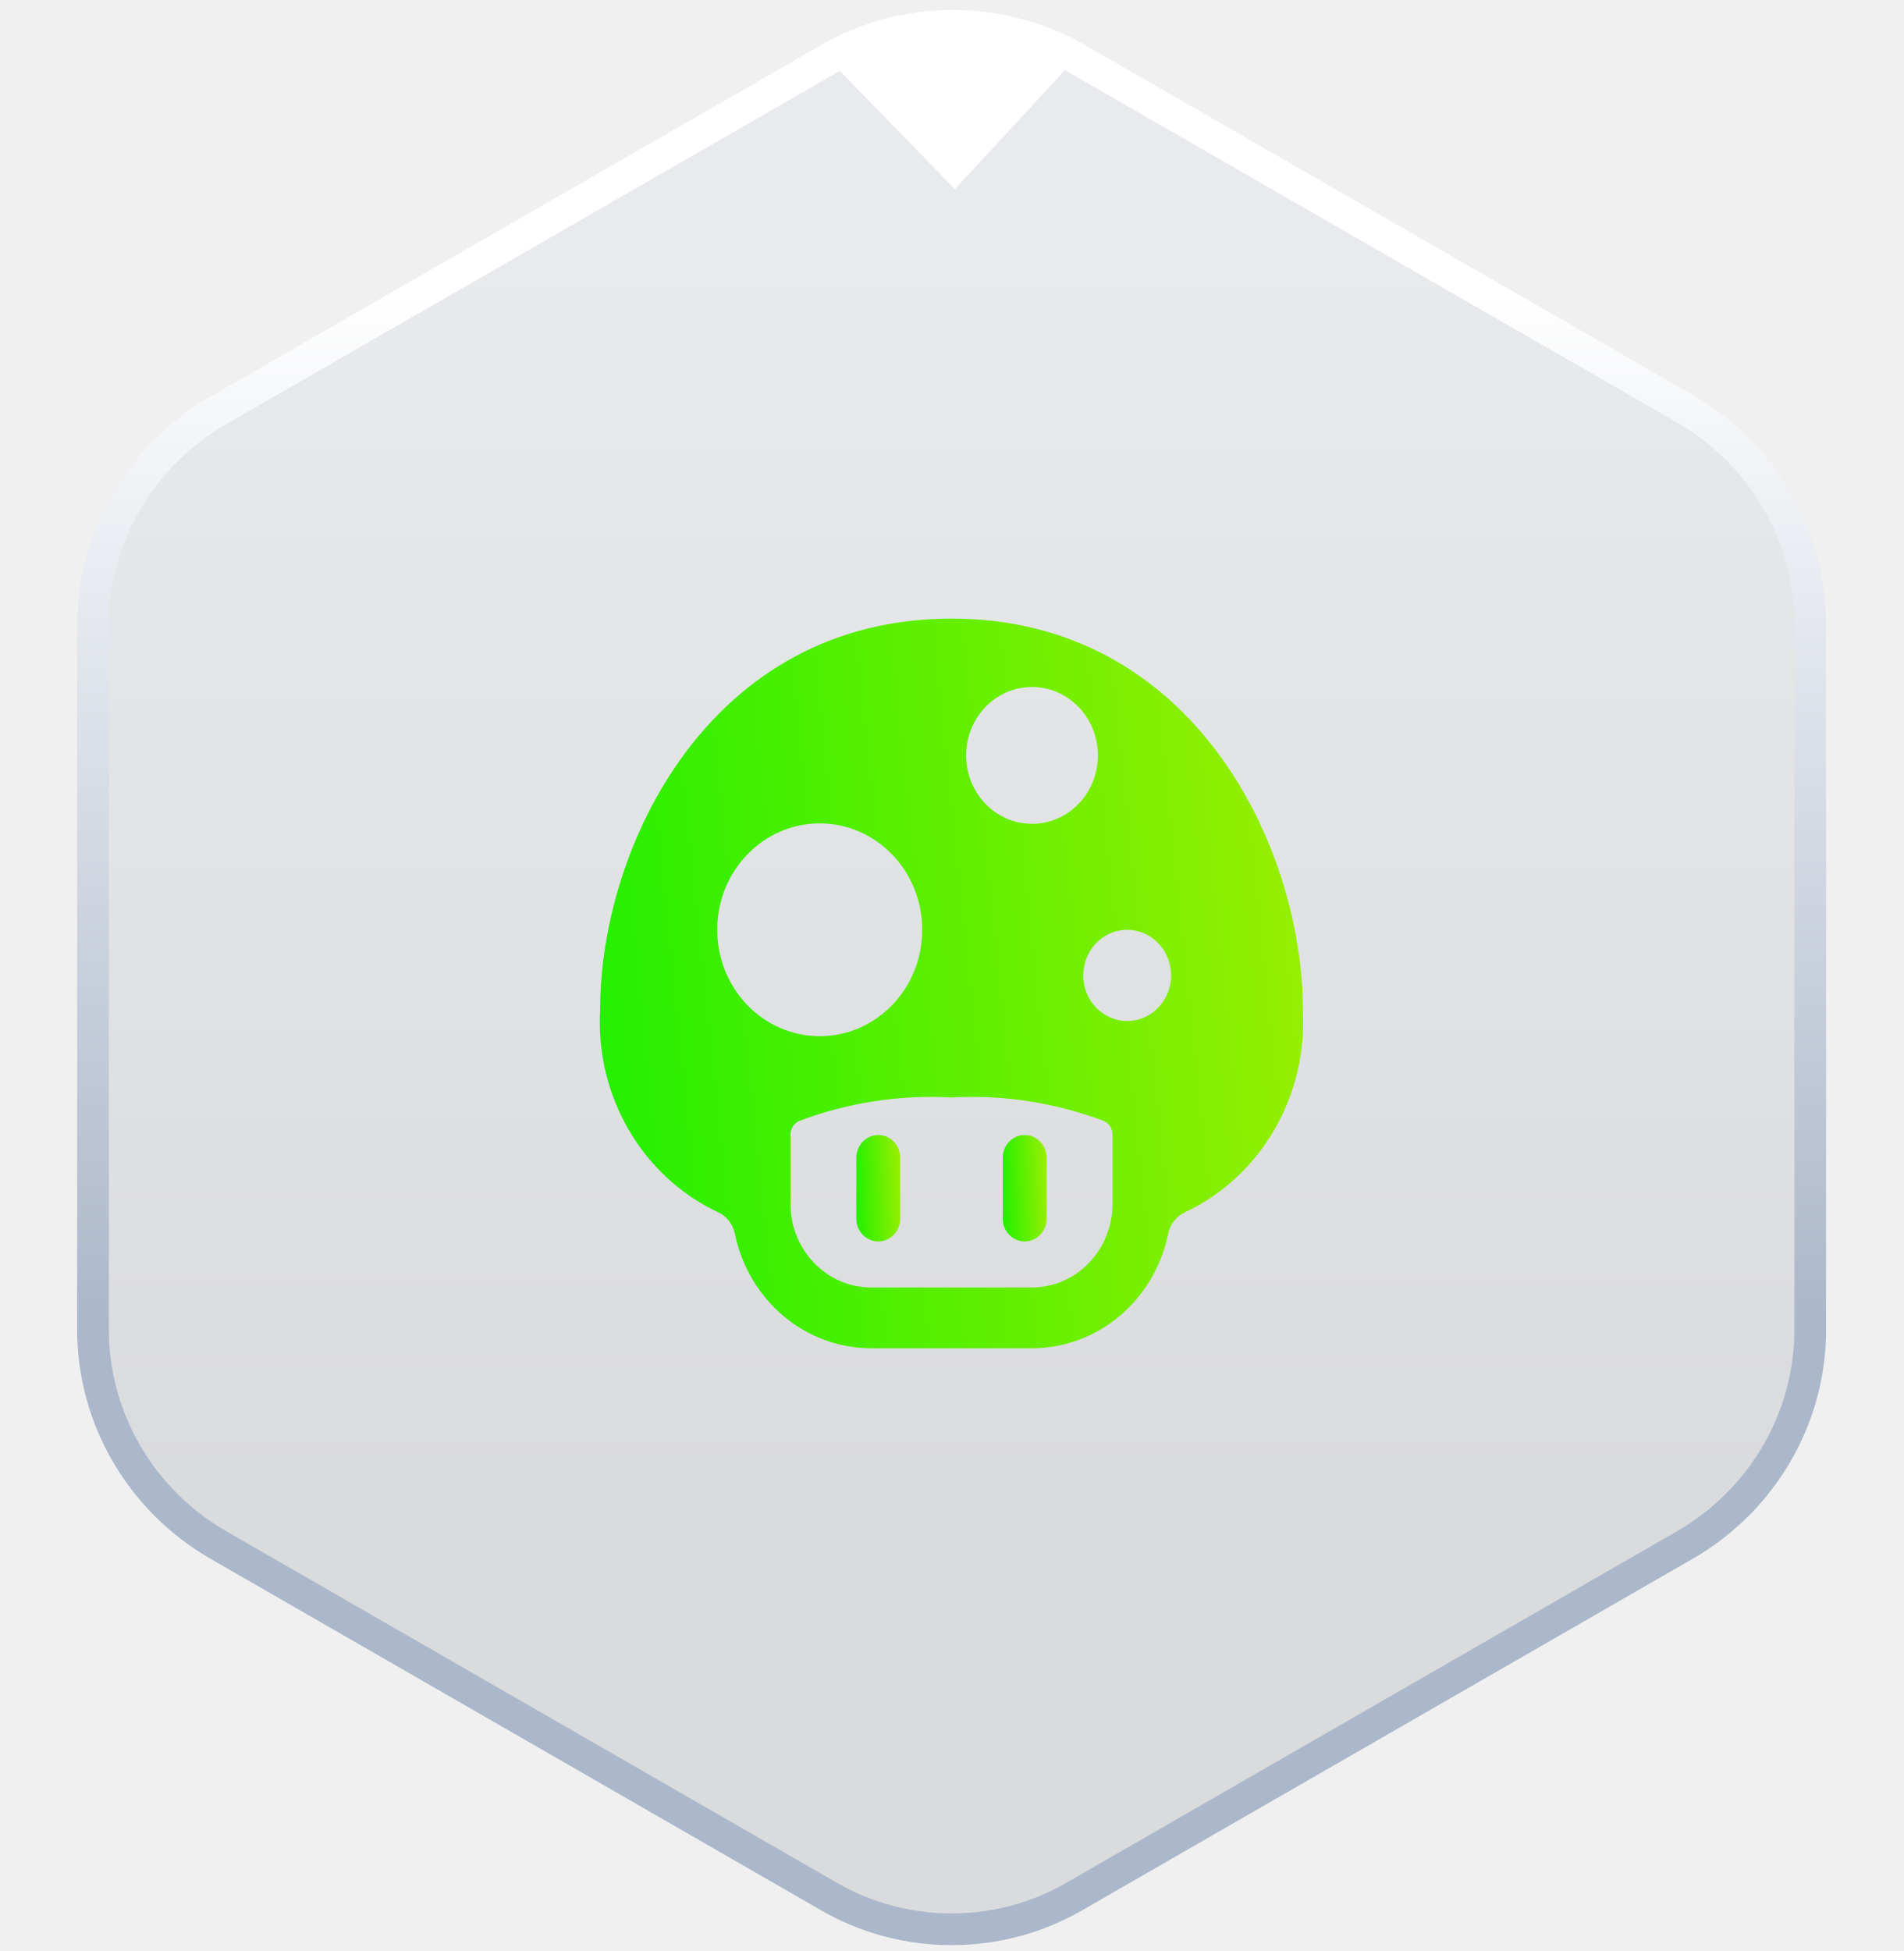
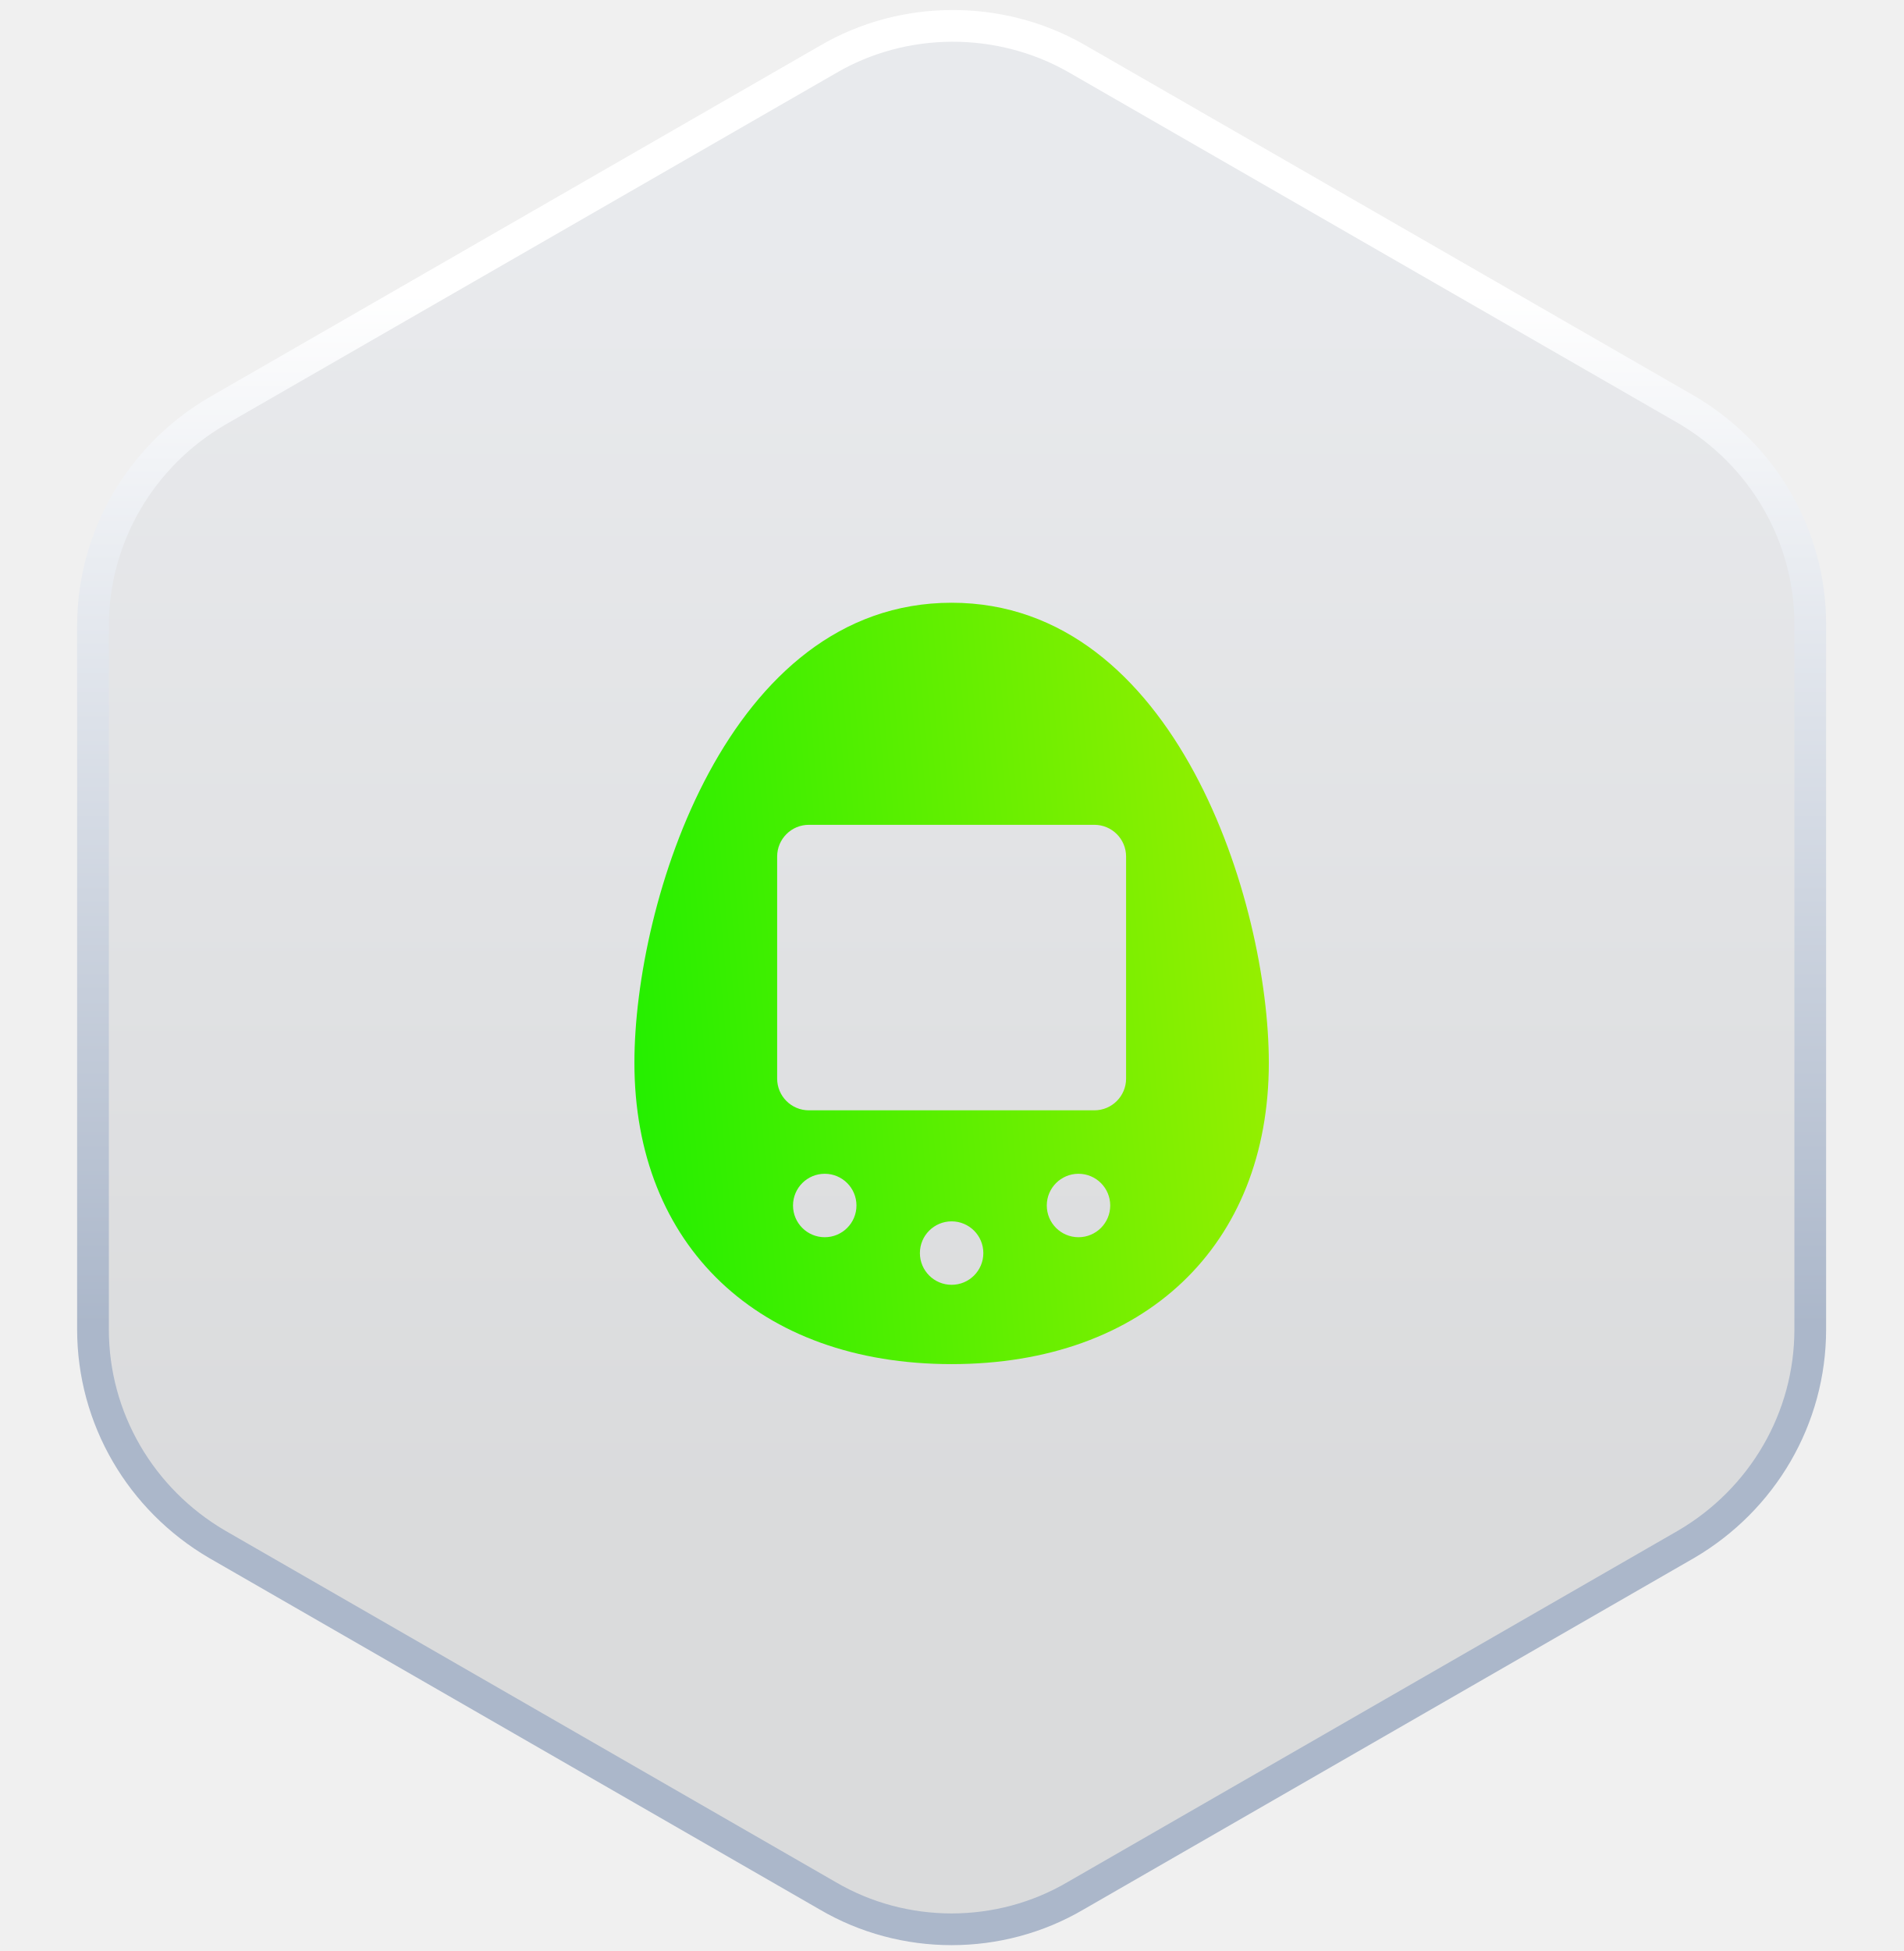
<svg xmlns="http://www.w3.org/2000/svg" width="120" height="123" fill="none" viewBox="0 0 120 123">
-   <path fill="url(#paint0_linear_16603_16808)" fill-opacity="0.1" fill-rule="evenodd" stroke="url(#paint1_linear_16603_16808)" stroke-linejoin="round" stroke-width="2" d="M67.808 3.649L106.329 25.824C111.118 28.635 114.137 33.736 114.137 39.358V83.813C114.137 89.435 111.118 94.537 106.329 97.348L67.808 119.523C63.019 122.334 56.981 122.334 52.192 119.523L13.671 97.348C8.882 94.537 5.863 89.435 5.863 83.813V39.462C5.863 33.841 8.882 28.739 13.671 25.928L52.192 3.753C56.981 0.942 63.019 0.942 67.808 3.649Z" clip-rule="evenodd" />
-   <path fill="#fff" d="M52 3.5L60.208 11.923L68 3.5C64.996 3.029 63.343 2 60.208 2C57.074 2 55.005 3.029 52 3.5Z" />
-   <path fill="url(#paint2_linear_16603_16808)" d="M59.992 39C75.272 39 82.146 53.417 82.146 63.656C82.453 69.085 79.514 74.152 74.749 76.409C74.189 76.652 73.779 77.166 73.654 77.782C72.79 81.987 69.214 84.995 65.073 85H54.919C50.776 84.996 47.199 81.988 46.335 77.782C46.21 77.166 45.801 76.652 45.241 76.409C40.473 74.153 37.532 69.087 37.838 63.656C37.838 53.417 44.711 39 59.992 39ZM69.638 70.686C66.553 69.518 63.272 69.008 59.992 69.188C56.712 69.008 53.431 69.518 50.346 70.686C50.035 70.85 49.838 71.181 49.838 71.543V75.895C49.842 78.803 52.111 81.161 54.912 81.167H65.065C67.869 81.165 70.142 78.806 70.146 75.895V71.543C70.146 71.181 69.95 70.85 69.638 70.686ZM51.684 51.91C48.115 51.91 45.222 54.914 45.222 58.619C45.222 60.398 45.903 62.104 47.115 63.362C48.327 64.62 49.97 65.327 51.684 65.327C55.253 65.327 58.146 62.324 58.146 58.619C58.146 54.914 55.253 51.91 51.684 51.91ZM71.069 58.619C69.54 58.619 68.299 59.906 68.299 61.494C68.299 63.082 69.54 64.369 71.069 64.369C72.598 64.369 73.838 63.082 73.838 61.494C73.838 59.906 72.598 58.619 71.069 58.619ZM65.069 43.312C62.775 43.312 60.915 45.243 60.915 47.625C60.915 50.007 62.775 51.938 65.069 51.938C67.363 51.938 69.223 50.007 69.223 47.625C69.223 45.243 67.363 43.312 65.069 43.312Z" />
-   <path fill="url(#paint3_linear_16603_16808)" d="M55.376 71.556C54.611 71.556 53.992 72.2 53.992 72.994V76.827C53.992 77.621 54.611 78.265 55.376 78.265C56.141 78.265 56.761 77.621 56.761 76.827V72.994C56.761 72.2 56.141 71.556 55.376 71.556Z" />
-   <path fill="url(#paint4_linear_16603_16808)" d="M64.607 71.556C63.842 71.556 63.222 72.2 63.222 72.994V76.827C63.222 77.621 63.842 78.265 64.607 78.265C65.372 78.265 65.992 77.621 65.992 76.827V72.994C65.992 72.2 65.372 71.556 64.607 71.556Z" />
+   <path fill="url(#paint0_linear_16603_16756)" fill-opacity="0.1" fill-rule="evenodd" stroke="url(#paint1_linear_16603_16756)" stroke-linejoin="round" stroke-width="2" d="M67.808 3.649L106.329 25.824C111.118 28.635 114.137 33.736 114.137 39.358V83.813C114.137 89.435 111.118 94.537 106.329 97.348L67.808 119.523C63.019 122.334 56.981 122.334 52.192 119.523L13.671 97.348C8.882 94.537 5.863 89.435 5.863 83.813V39.462C5.863 33.841 8.882 28.739 13.671 25.928L52.192 3.753C56.981 0.942 63.019 0.942 67.808 3.649Z" clip-rule="evenodd" />
+   <path fill="url(#paint2_linear_16603_16756)" d="M60 38C74.134 38 80 56.888 80 67C80 78.542 72.15 86 60 86C47.85 86 40 78.542 40 67C40 56.888 45.866 38 60 38ZM60 77C58.895 77 58 77.895 58 79C58 80.105 58.895 81 60 81C61.105 81 62 80.105 62 79C62 77.895 61.105 77 60 77ZM52 74C50.895 74 50 74.895 50 76C50 77.105 50.895 78 52 78C53.105 78 54 77.105 54 76C54 74.895 53.105 74 52 74ZM68 74C66.895 74 66 74.895 66 76C66 77.105 66.895 78 68 78C69.105 78 70 77.105 70 76C70 74.895 69.105 74 68 74ZM51 52C49.895 52 49 52.895 49 54V68C49 69.105 49.895 70 51 70H69C70.105 70 71 69.105 71 68V54C71 52.895 70.105 52 69 52H51Z" />
  <defs>
-     <linearGradient id="paint0_linear_16603_16808" x1="60.042" x2="60.042" y1="94.085" y2="17.197" gradientUnits="userSpaceOnUse">
+     <linearGradient id="paint0_linear_16603_16756" x1="60.042" x2="60.042" y1="94.085" y2="17.197" gradientUnits="userSpaceOnUse">
      <stop stop-color="#141d2b" />
      <stop offset="1" stop-color="#a4b1cd" />
    </linearGradient>
-     <linearGradient id="paint1_linear_16603_16808" x1="60.042" x2="60.042" y1="18.482" y2="83.528" gradientUnits="userSpaceOnUse">
+     <linearGradient id="paint1_linear_16603_16756" x1="60.042" x2="60.042" y1="18.482" y2="83.528" gradientUnits="userSpaceOnUse">
      <stop stop-color="#fff" />
      <stop offset="1" stop-color="#abb7ca" />
    </linearGradient>
-     <linearGradient id="paint2_linear_16603_16808" x1="83.387" x2="33.882" y1="39" y2="44.167" gradientUnits="userSpaceOnUse">
-       <stop stop-color="#9fef00" />
-       <stop offset="1" stop-color="#21ef00" />
-     </linearGradient>
-     <linearGradient id="paint3_linear_16603_16808" x1="56.837" x2="53.718" y1="71.556" y2="71.696" gradientUnits="userSpaceOnUse">
-       <stop stop-color="#9fef00" />
-       <stop offset="1" stop-color="#21ef00" />
-     </linearGradient>
-     <linearGradient id="paint4_linear_16603_16808" x1="66.068" x2="62.949" y1="71.556" y2="71.696" gradientUnits="userSpaceOnUse">
+     <linearGradient id="paint2_linear_16603_16756" x1="81.1" x2="36.33" y1="38" y2="42.038" gradientUnits="userSpaceOnUse">
      <stop stop-color="#9fef00" />
      <stop offset="1" stop-color="#21ef00" />
    </linearGradient>
  </defs>
</svg>
